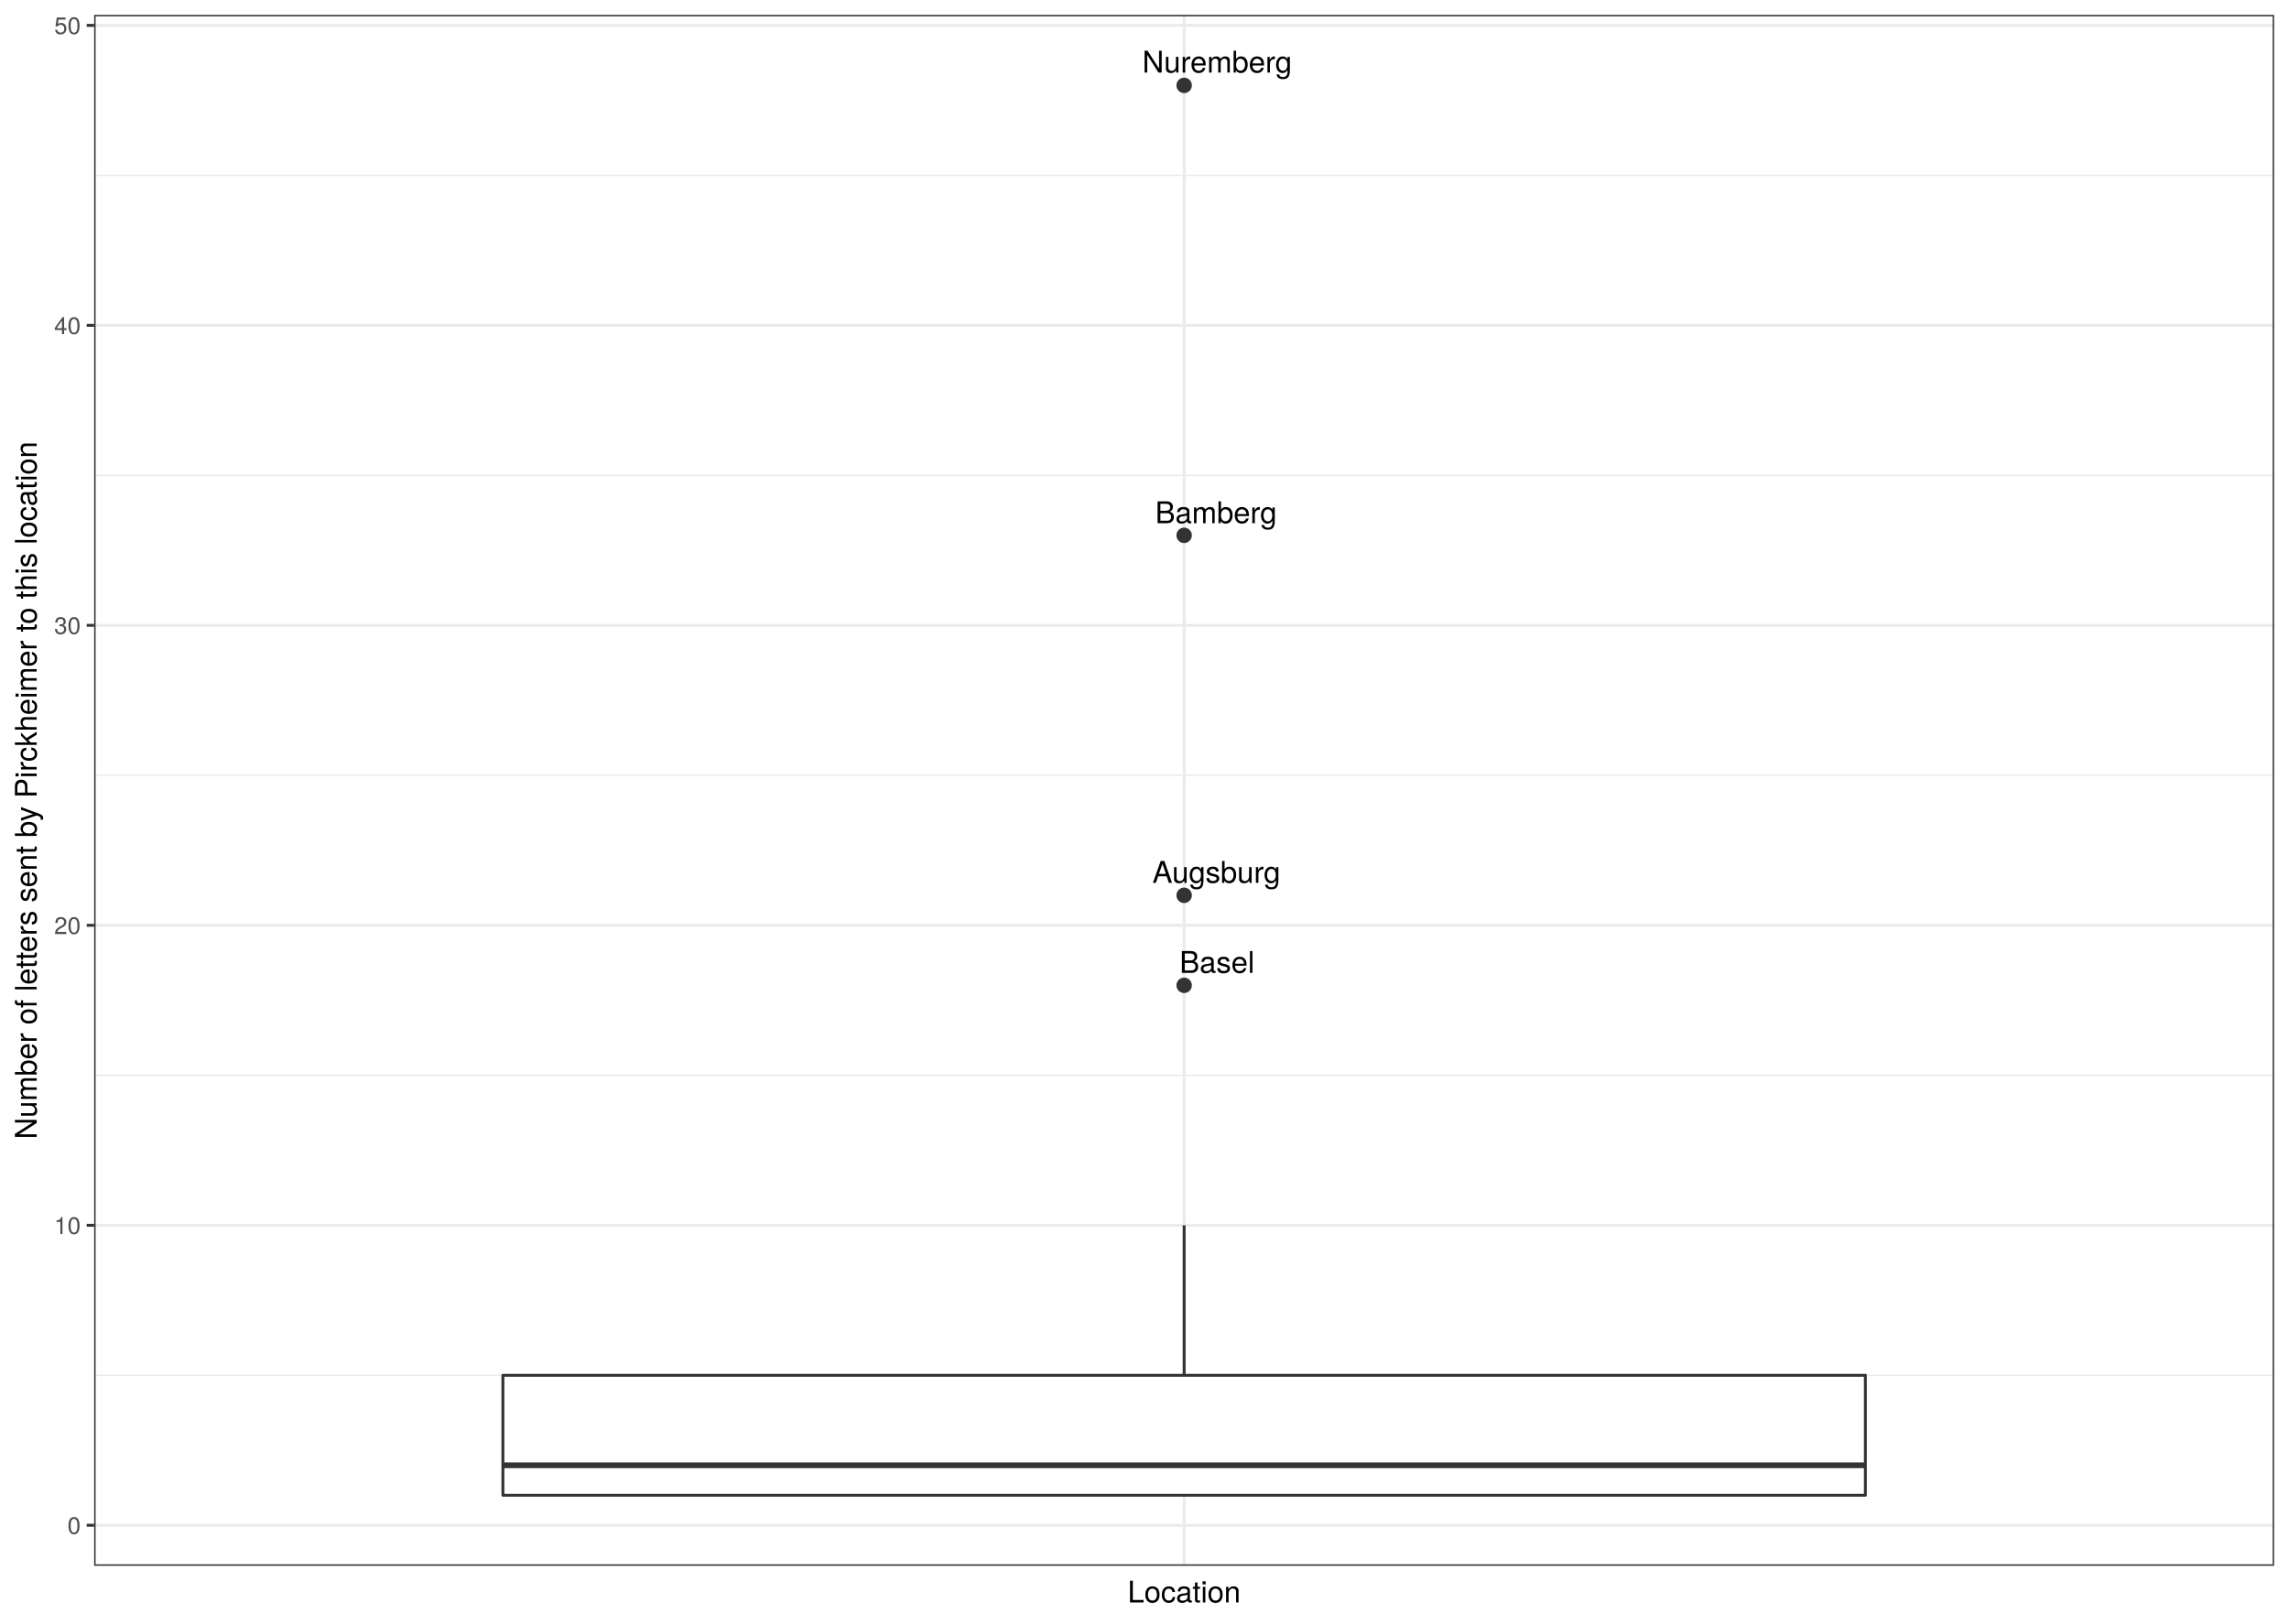
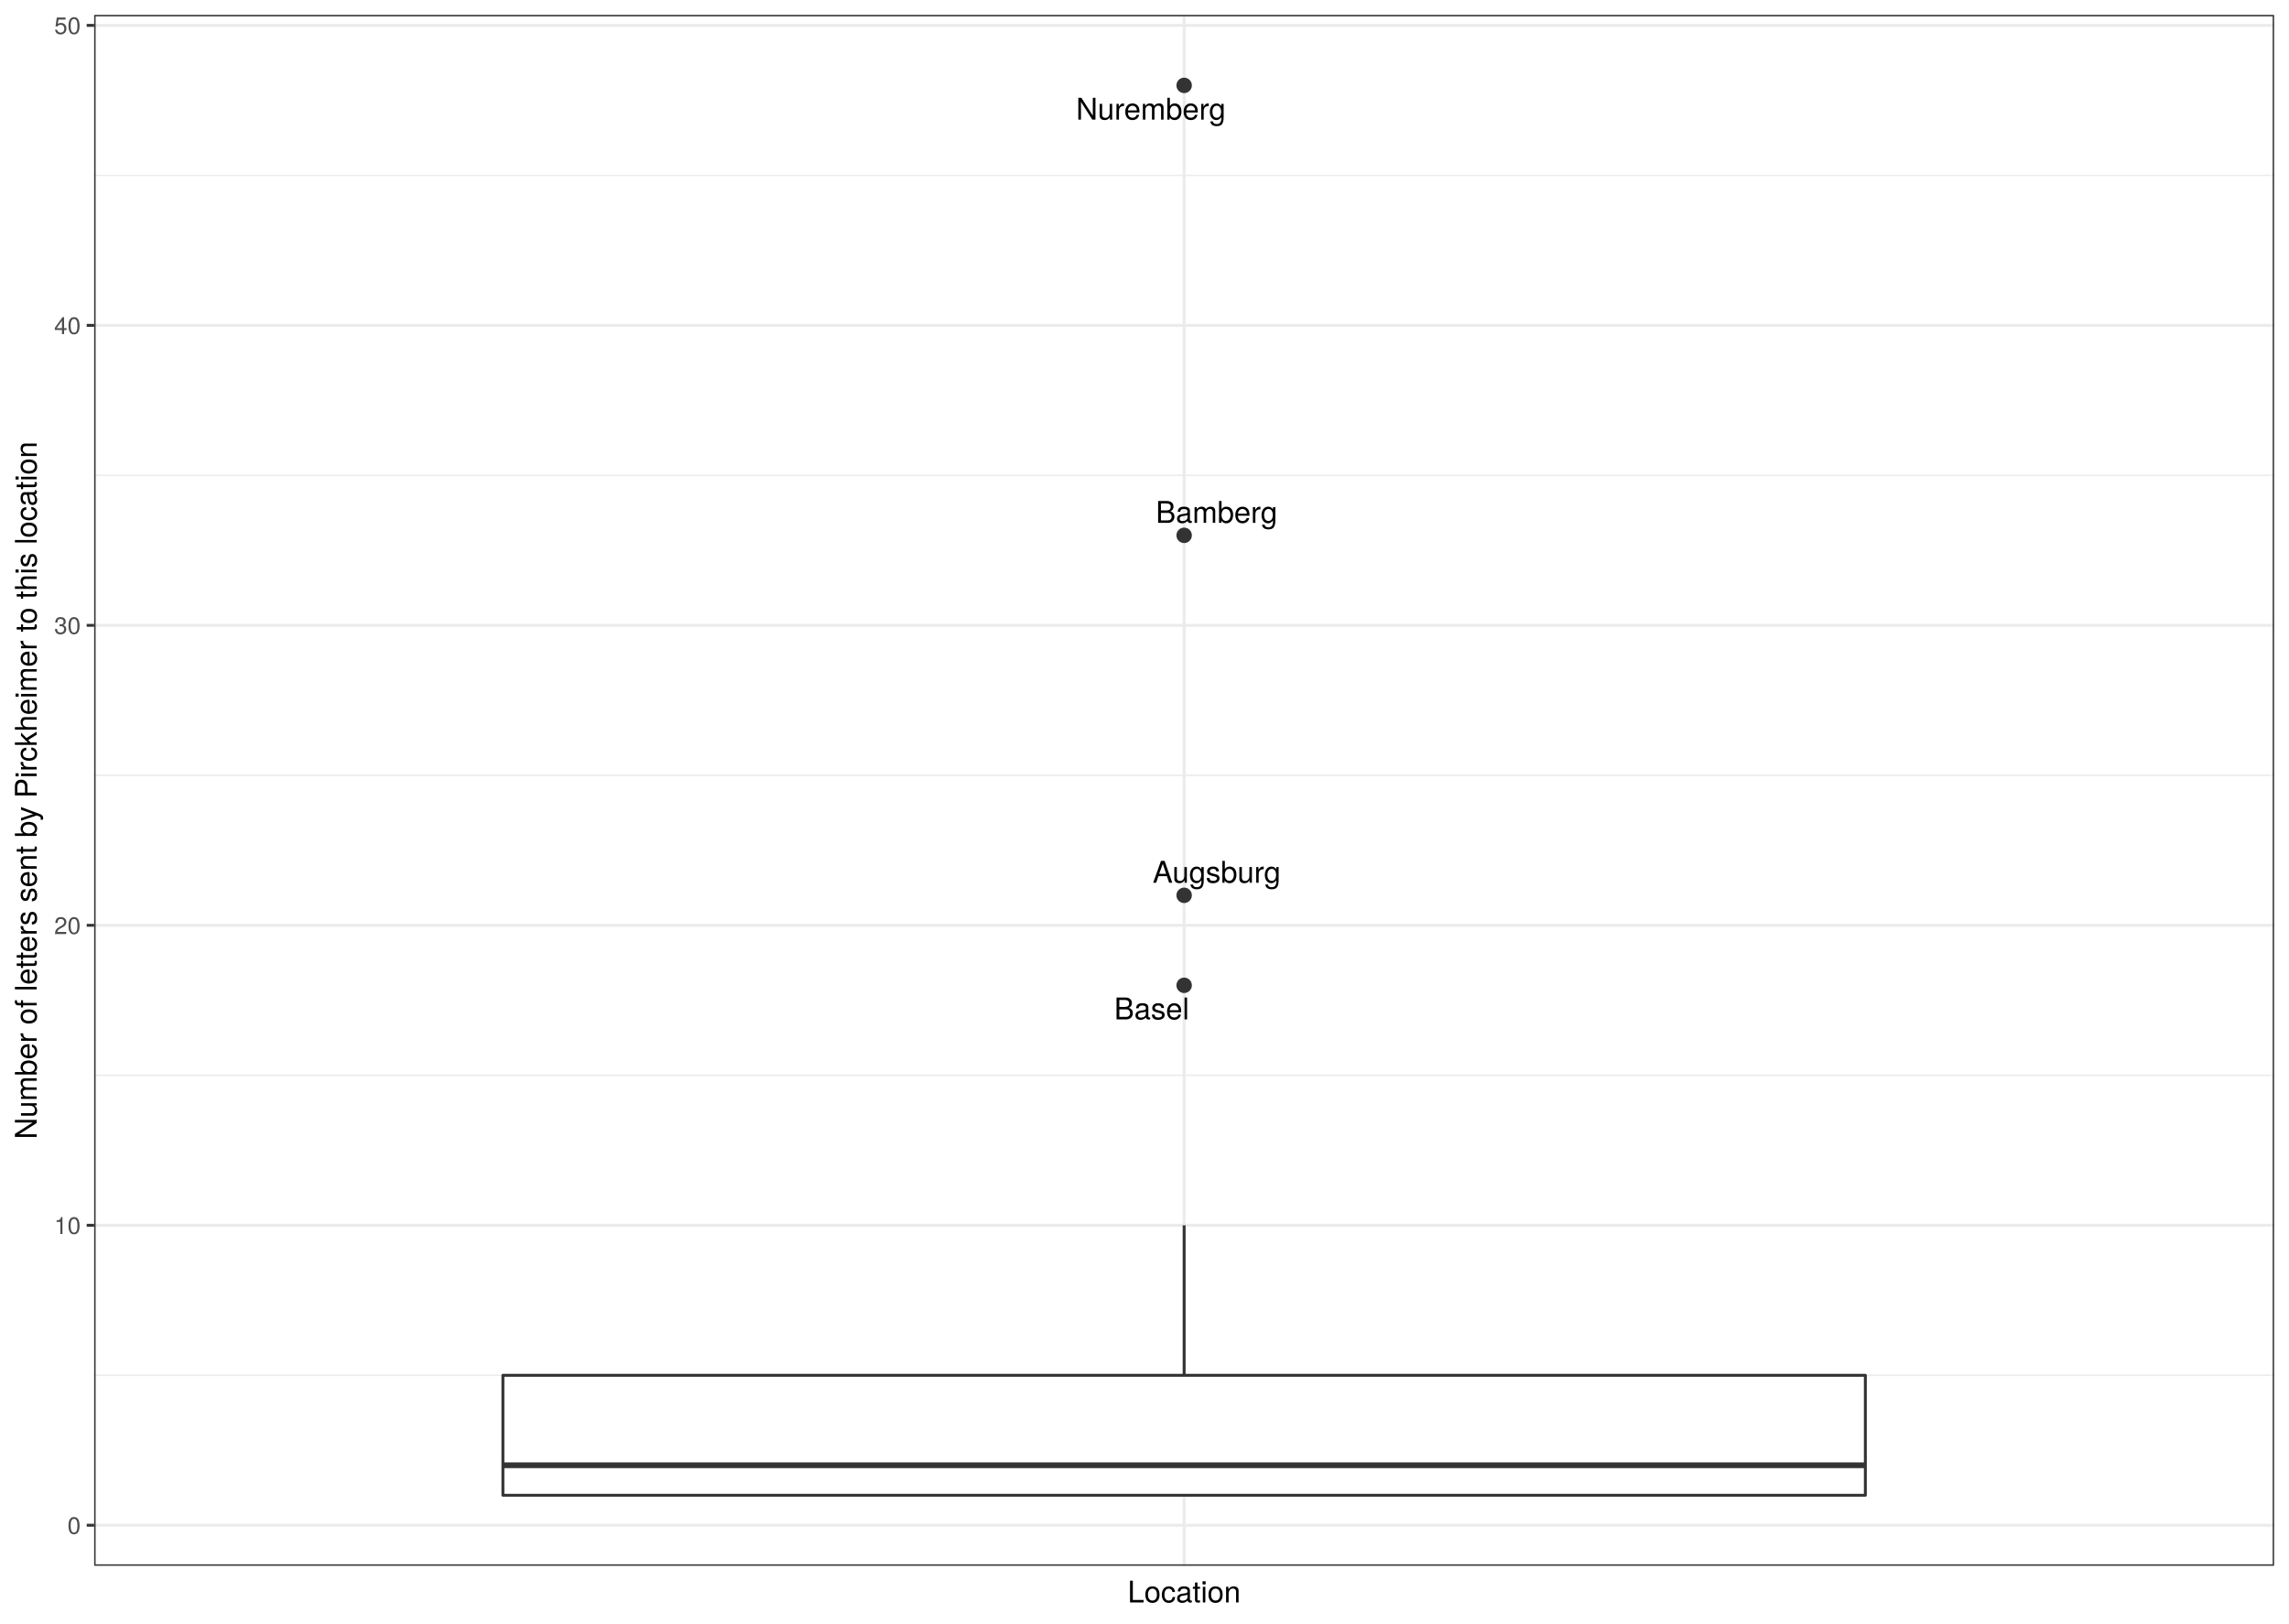
<svg xmlns="http://www.w3.org/2000/svg" class="svglite" width="842.40pt" height="597.60pt" viewBox="0 0 842.40 597.60">
  <defs>
    <style type="text/css">
    .svglite line, .svglite polyline, .svglite polygon, .svglite path, .svglite rect, .svglite circle {
      fill: none;
      stroke: #000000;
      stroke-linecap: round;
      stroke-linejoin: round;
      stroke-miterlimit: 10.00;
    }
    .svglite text {
      white-space: pre;
    }
  </style>
  </defs>
  <rect width="100%" height="100%" style="stroke: none; fill: #FFFFFF;" />
  <defs>
    <clipPath id="cpMC4wMHw4NDIuNDB8MC4wMHw1OTcuNjA=">
      <rect x="0.00" y="0.00" width="842.40" height="597.60" />
    </clipPath>
  </defs>
  <g clip-path="url(#cpMC4wMHw4NDIuNDB8MC4wMHw1OTcuNjA=)">
    <rect x="0" y="-0" width="842.40" height="597.60" style="stroke-width: 1.07; stroke: #FFFFFF; fill: #FFFFFF;" />
  </g>
  <defs>
    <clipPath id="cpMzQuNjV8ODM2LjkyfDUuNDh8NTc2LjMz">
      <rect x="34.65" y="5.48" width="802.27" height="570.85" />
    </clipPath>
  </defs>
  <g clip-path="url(#cpMzQuNjV8ODM2LjkyfDUuNDh8NTc2LjMz)">
    <rect x="34.65" y="5.48" width="802.27" height="570.85" style="stroke-width: 1.07; stroke: none; fill: #FFFFFF;" />
    <polyline points="34.65,506.22 836.92,506.22 " style="stroke-width: 0.53; stroke: #EBEBEB; stroke-linecap: butt;" />
    <polyline points="34.65,395.80 836.92,395.80 " style="stroke-width: 0.53; stroke: #EBEBEB; stroke-linecap: butt;" />
    <polyline points="34.65,285.38 836.92,285.38 " style="stroke-width: 0.53; stroke: #EBEBEB; stroke-linecap: butt;" />
    <polyline points="34.65,174.97 836.92,174.97 " style="stroke-width: 0.53; stroke: #EBEBEB; stroke-linecap: butt;" />
    <polyline points="34.65,64.55 836.92,64.55 " style="stroke-width: 0.53; stroke: #EBEBEB; stroke-linecap: butt;" />
    <polyline points="34.65,561.42 836.92,561.42 " style="stroke-width: 1.07; stroke: #EBEBEB; stroke-linecap: butt;" />
    <polyline points="34.65,451.01 836.92,451.01 " style="stroke-width: 1.07; stroke: #EBEBEB; stroke-linecap: butt;" />
    <polyline points="34.65,340.59 836.92,340.59 " style="stroke-width: 1.07; stroke: #EBEBEB; stroke-linecap: butt;" />
    <polyline points="34.65,230.18 836.92,230.18 " style="stroke-width: 1.07; stroke: #EBEBEB; stroke-linecap: butt;" />
    <polyline points="34.65,119.76 836.92,119.76 " style="stroke-width: 1.07; stroke: #EBEBEB; stroke-linecap: butt;" />
    <polyline points="34.65,9.34 836.92,9.34 " style="stroke-width: 1.07; stroke: #EBEBEB; stroke-linecap: butt;" />
    <polyline points="435.79,576.33 435.79,5.48 " style="stroke-width: 1.07; stroke: #EBEBEB; stroke-linecap: butt;" />
    <circle cx="435.79" cy="31.43" r="2.49" style="stroke-width: 0.71; stroke: #333333; fill: #333333;" />
    <circle cx="435.79" cy="197.05" r="2.49" style="stroke-width: 0.71; stroke: #333333; fill: #333333;" />
    <circle cx="435.79" cy="329.55" r="2.49" style="stroke-width: 0.71; stroke: #333333; fill: #333333;" />
    <circle cx="435.79" cy="362.68" r="2.49" style="stroke-width: 0.71; stroke: #333333; fill: #333333;" />
    <line x1="435.79" y1="506.22" x2="435.79" y2="451.01" style="stroke-width: 1.07; stroke: #333333; stroke-linecap: butt;" />
    <line x1="435.79" y1="550.38" x2="435.79" y2="550.38" style="stroke-width: 1.07; stroke: #333333; stroke-linecap: butt;" />
    <polygon points="185.08,506.22 185.08,550.38 686.49,550.38 686.49,506.22 185.08,506.22 " style="stroke-width: 1.07; stroke: #333333; fill: #FFFFFF;" />
    <line x1="185.08" y1="539.34" x2="686.49" y2="539.34" style="stroke-width: 2.13; stroke: #333333; stroke-linecap: butt;" />
-     <text x="447.91" y="26.72" text-anchor="middle" style="font-size: 11.04px; font-family: &quot;TeX Gyre Heros&quot;;" textLength="62.19px" lengthAdjust="spacingAndGlyphs">Nuremberg</text>
-     <text x="447.51" y="192.58" text-anchor="middle" style="font-size: 11.04px; font-family: &quot;TeX Gyre Heros&quot;;" textLength="50.20px" lengthAdjust="spacingAndGlyphs">Bamberg</text>
-     <text x="447.65" y="324.95" text-anchor="middle" style="font-size: 11.04px; font-family: &quot;TeX Gyre Heros&quot;;" textLength="52.61px" lengthAdjust="spacingAndGlyphs">Augsburg</text>
-     <text x="447.90" y="358.10" text-anchor="middle" style="font-size: 11.04px; font-family: &quot;TeX Gyre Heros&quot;;" textLength="29.93px" lengthAdjust="spacingAndGlyphs">Basel</text>
+     <text x="423.53" y="44.02" text-anchor="middle" style="font-size: 11.04px; font-family: &quot;TeX Gyre Heros&quot;;" textLength="62.19px" lengthAdjust="spacingAndGlyphs">Nuremberg</text>
+     <text x="447.71" y="192.45" text-anchor="middle" style="font-size: 11.04px; font-family: &quot;TeX Gyre Heros&quot;;" textLength="50.20px" lengthAdjust="spacingAndGlyphs">Bamberg</text>
+     <text x="447.75" y="324.92" text-anchor="middle" style="font-size: 11.04px; font-family: &quot;TeX Gyre Heros&quot;;" textLength="52.61px" lengthAdjust="spacingAndGlyphs">Augsburg</text>
+     <text x="423.84" y="375.21" text-anchor="middle" style="font-size: 11.04px; font-family: &quot;TeX Gyre Heros&quot;;" textLength="29.93px" lengthAdjust="spacingAndGlyphs">Basel</text>
    <rect x="34.65" y="5.48" width="802.27" height="570.85" style="stroke-width: 1.07; stroke: #333333;" />
  </g>
  <g clip-path="url(#cpMC4wMHw4NDIuNDB8MC4wMHw1OTcuNjA=)">
    <text x="29.72" y="564.63" text-anchor="end" style="font-size: 8.80px;fill: #4D4D4D; font-family: &quot;TeX Gyre Heros&quot;;" textLength="5.59px" lengthAdjust="spacingAndGlyphs">0</text>
    <text x="29.72" y="454.22" text-anchor="end" style="font-size: 8.80px;fill: #4D4D4D; font-family: &quot;TeX Gyre Heros&quot;;" textLength="11.19px" lengthAdjust="spacingAndGlyphs">10</text>
    <text x="29.72" y="343.80" text-anchor="end" style="font-size: 8.80px;fill: #4D4D4D; font-family: &quot;TeX Gyre Heros&quot;;" textLength="11.19px" lengthAdjust="spacingAndGlyphs">20</text>
    <text x="29.72" y="233.38" text-anchor="end" style="font-size: 8.80px;fill: #4D4D4D; font-family: &quot;TeX Gyre Heros&quot;;" textLength="11.19px" lengthAdjust="spacingAndGlyphs">30</text>
    <text x="29.72" y="122.97" text-anchor="end" style="font-size: 8.80px;fill: #4D4D4D; font-family: &quot;TeX Gyre Heros&quot;;" textLength="11.19px" lengthAdjust="spacingAndGlyphs">40</text>
    <text x="29.72" y="12.55" text-anchor="end" style="font-size: 8.80px;fill: #4D4D4D; font-family: &quot;TeX Gyre Heros&quot;;" textLength="11.19px" lengthAdjust="spacingAndGlyphs">50</text>
    <polyline points="31.91,561.42 34.65,561.42 " style="stroke-width: 1.07; stroke: #333333; stroke-linecap: butt;" />
    <polyline points="31.91,451.01 34.65,451.01 " style="stroke-width: 1.07; stroke: #333333; stroke-linecap: butt;" />
    <polyline points="31.91,340.59 34.65,340.59 " style="stroke-width: 1.07; stroke: #333333; stroke-linecap: butt;" />
    <polyline points="31.91,230.18 34.65,230.18 " style="stroke-width: 1.07; stroke: #333333; stroke-linecap: butt;" />
    <polyline points="31.91,119.76 34.65,119.76 " style="stroke-width: 1.07; stroke: #333333; stroke-linecap: butt;" />
    <polyline points="31.91,9.34 34.65,9.34 " style="stroke-width: 1.07; stroke: #333333; stroke-linecap: butt;" />
    <text x="435.79" y="589.83" text-anchor="middle" style="font-size: 11.00px; font-family: &quot;TeX Gyre Heros&quot;;" textLength="46.53px" lengthAdjust="spacingAndGlyphs">Location</text>
    <text transform="translate(13.50,290.91) rotate(-90)" text-anchor="middle" style="font-size: 11.00px; font-family: &quot;TeX Gyre Heros&quot;;" textLength="295.25px" lengthAdjust="spacingAndGlyphs">Number of letters sent by Pirckheimer to this location</text>
  </g>
</svg>
